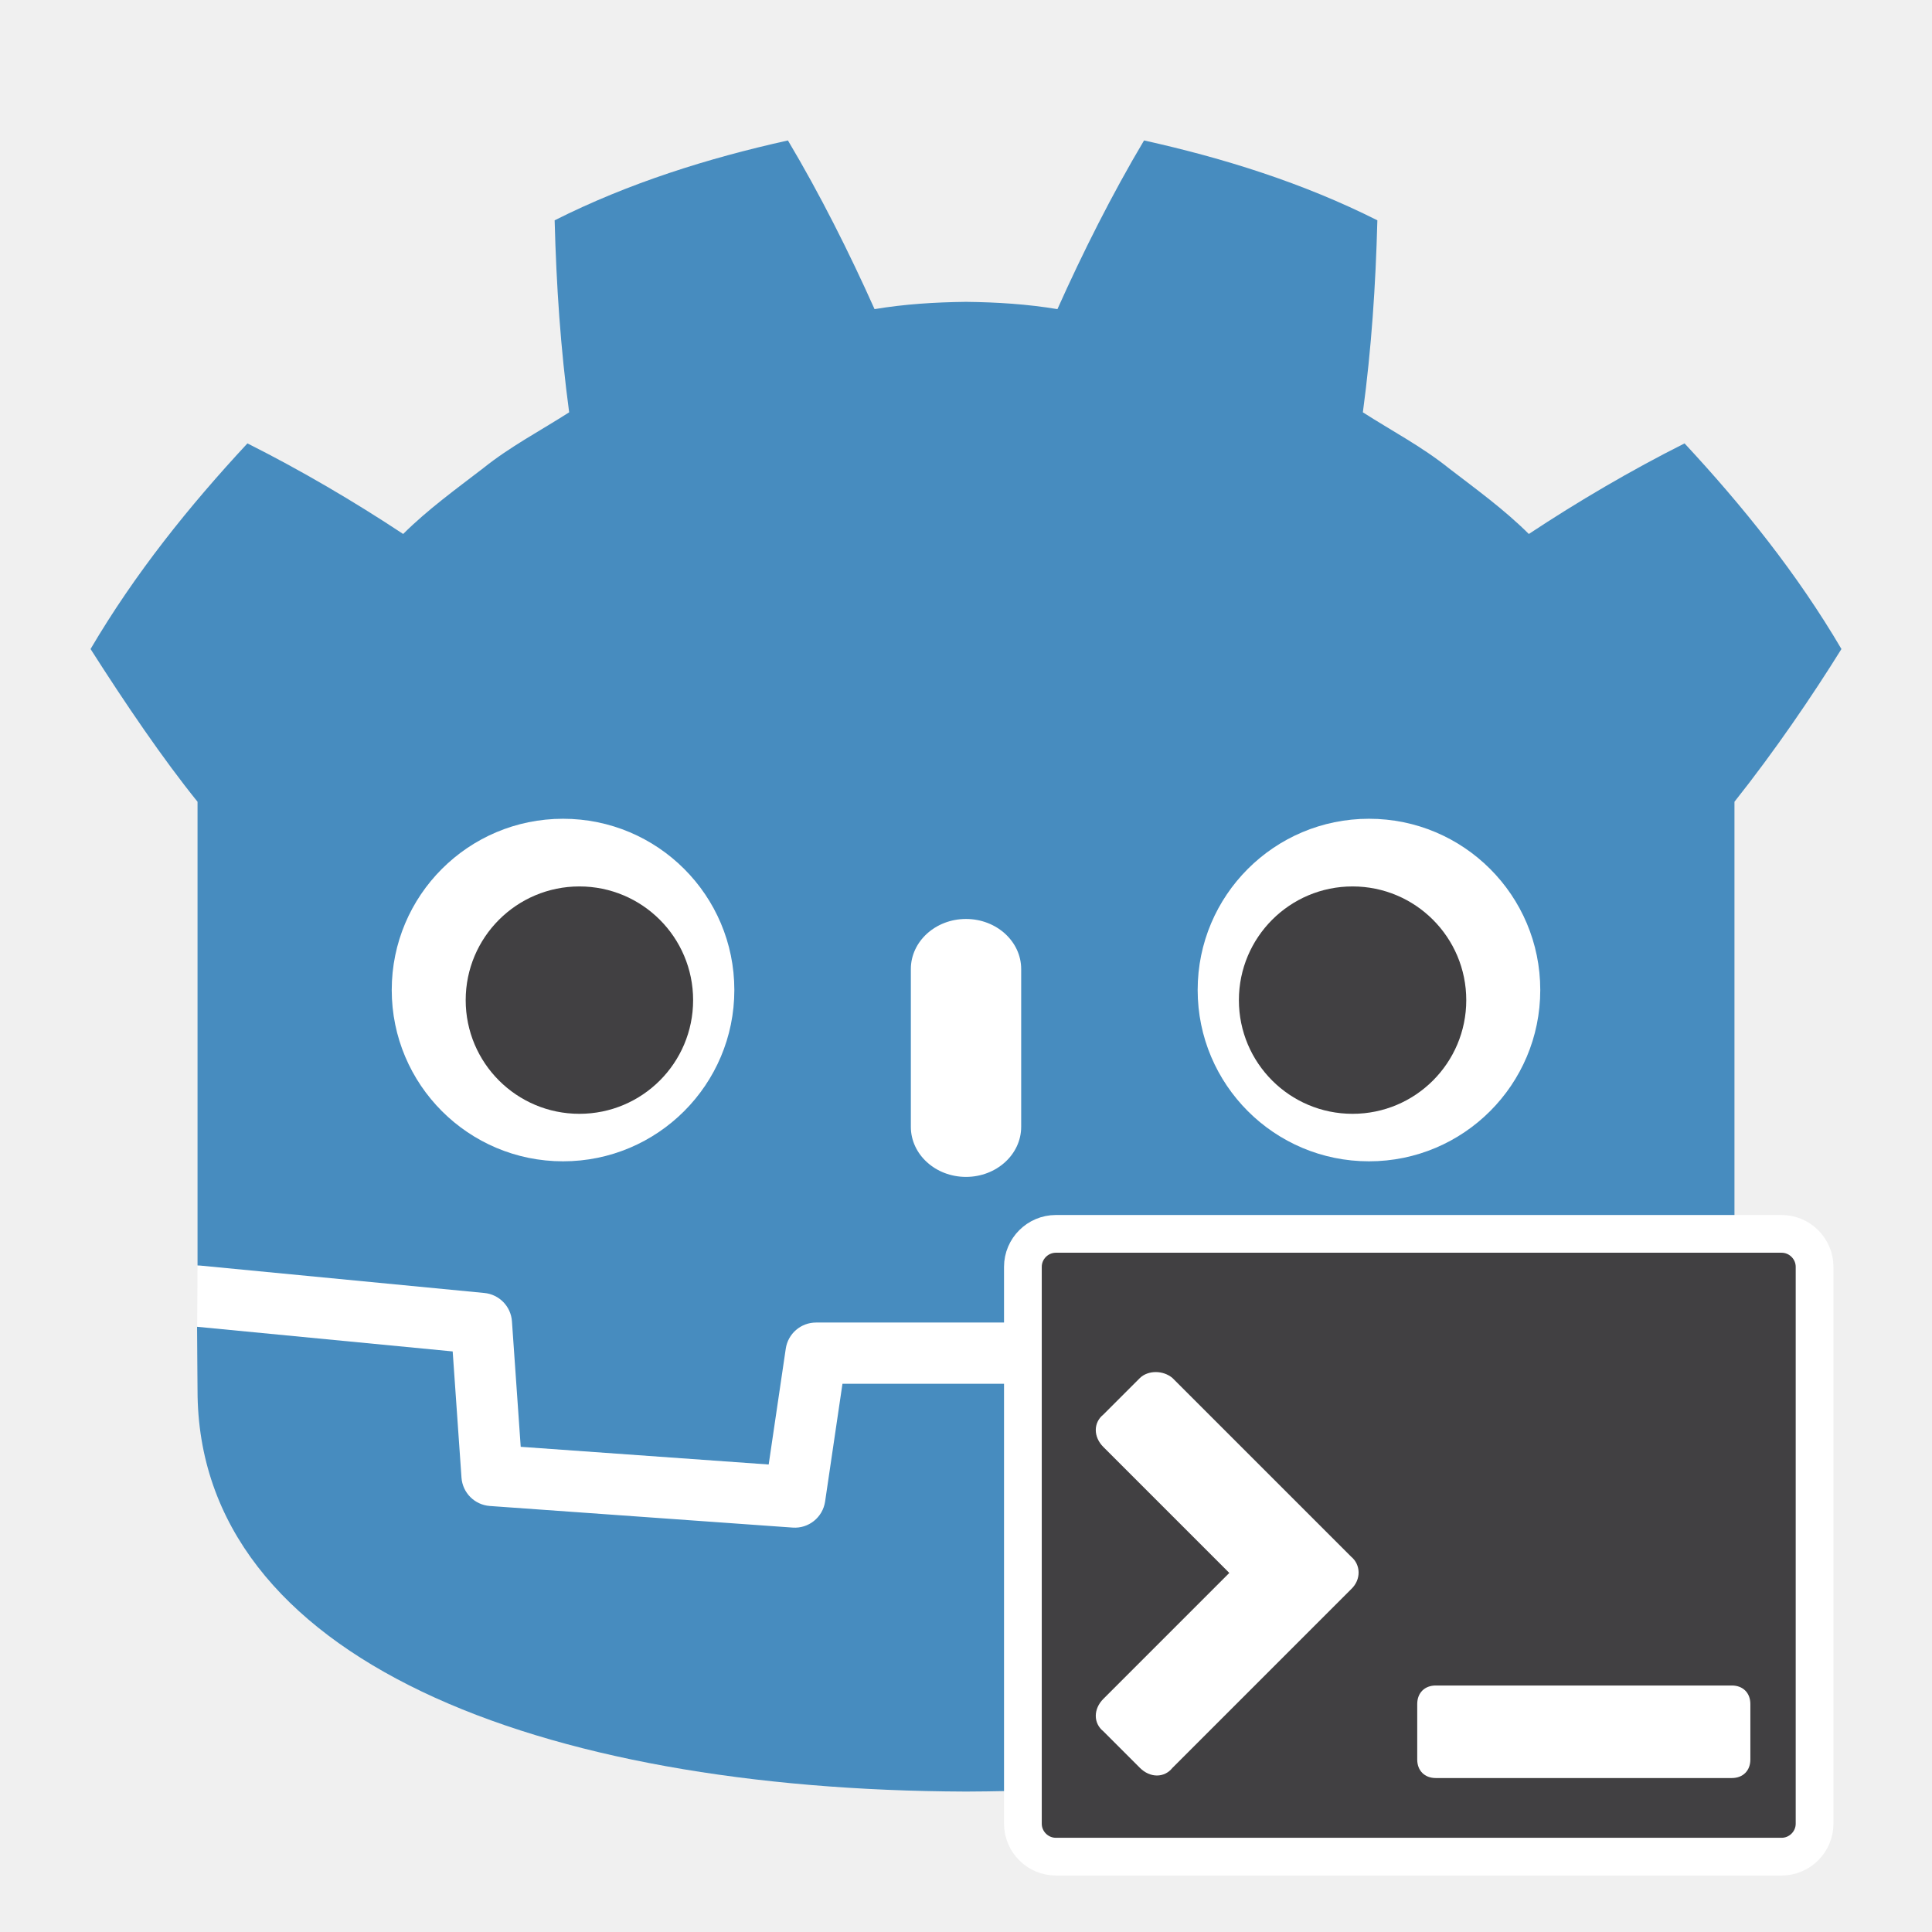
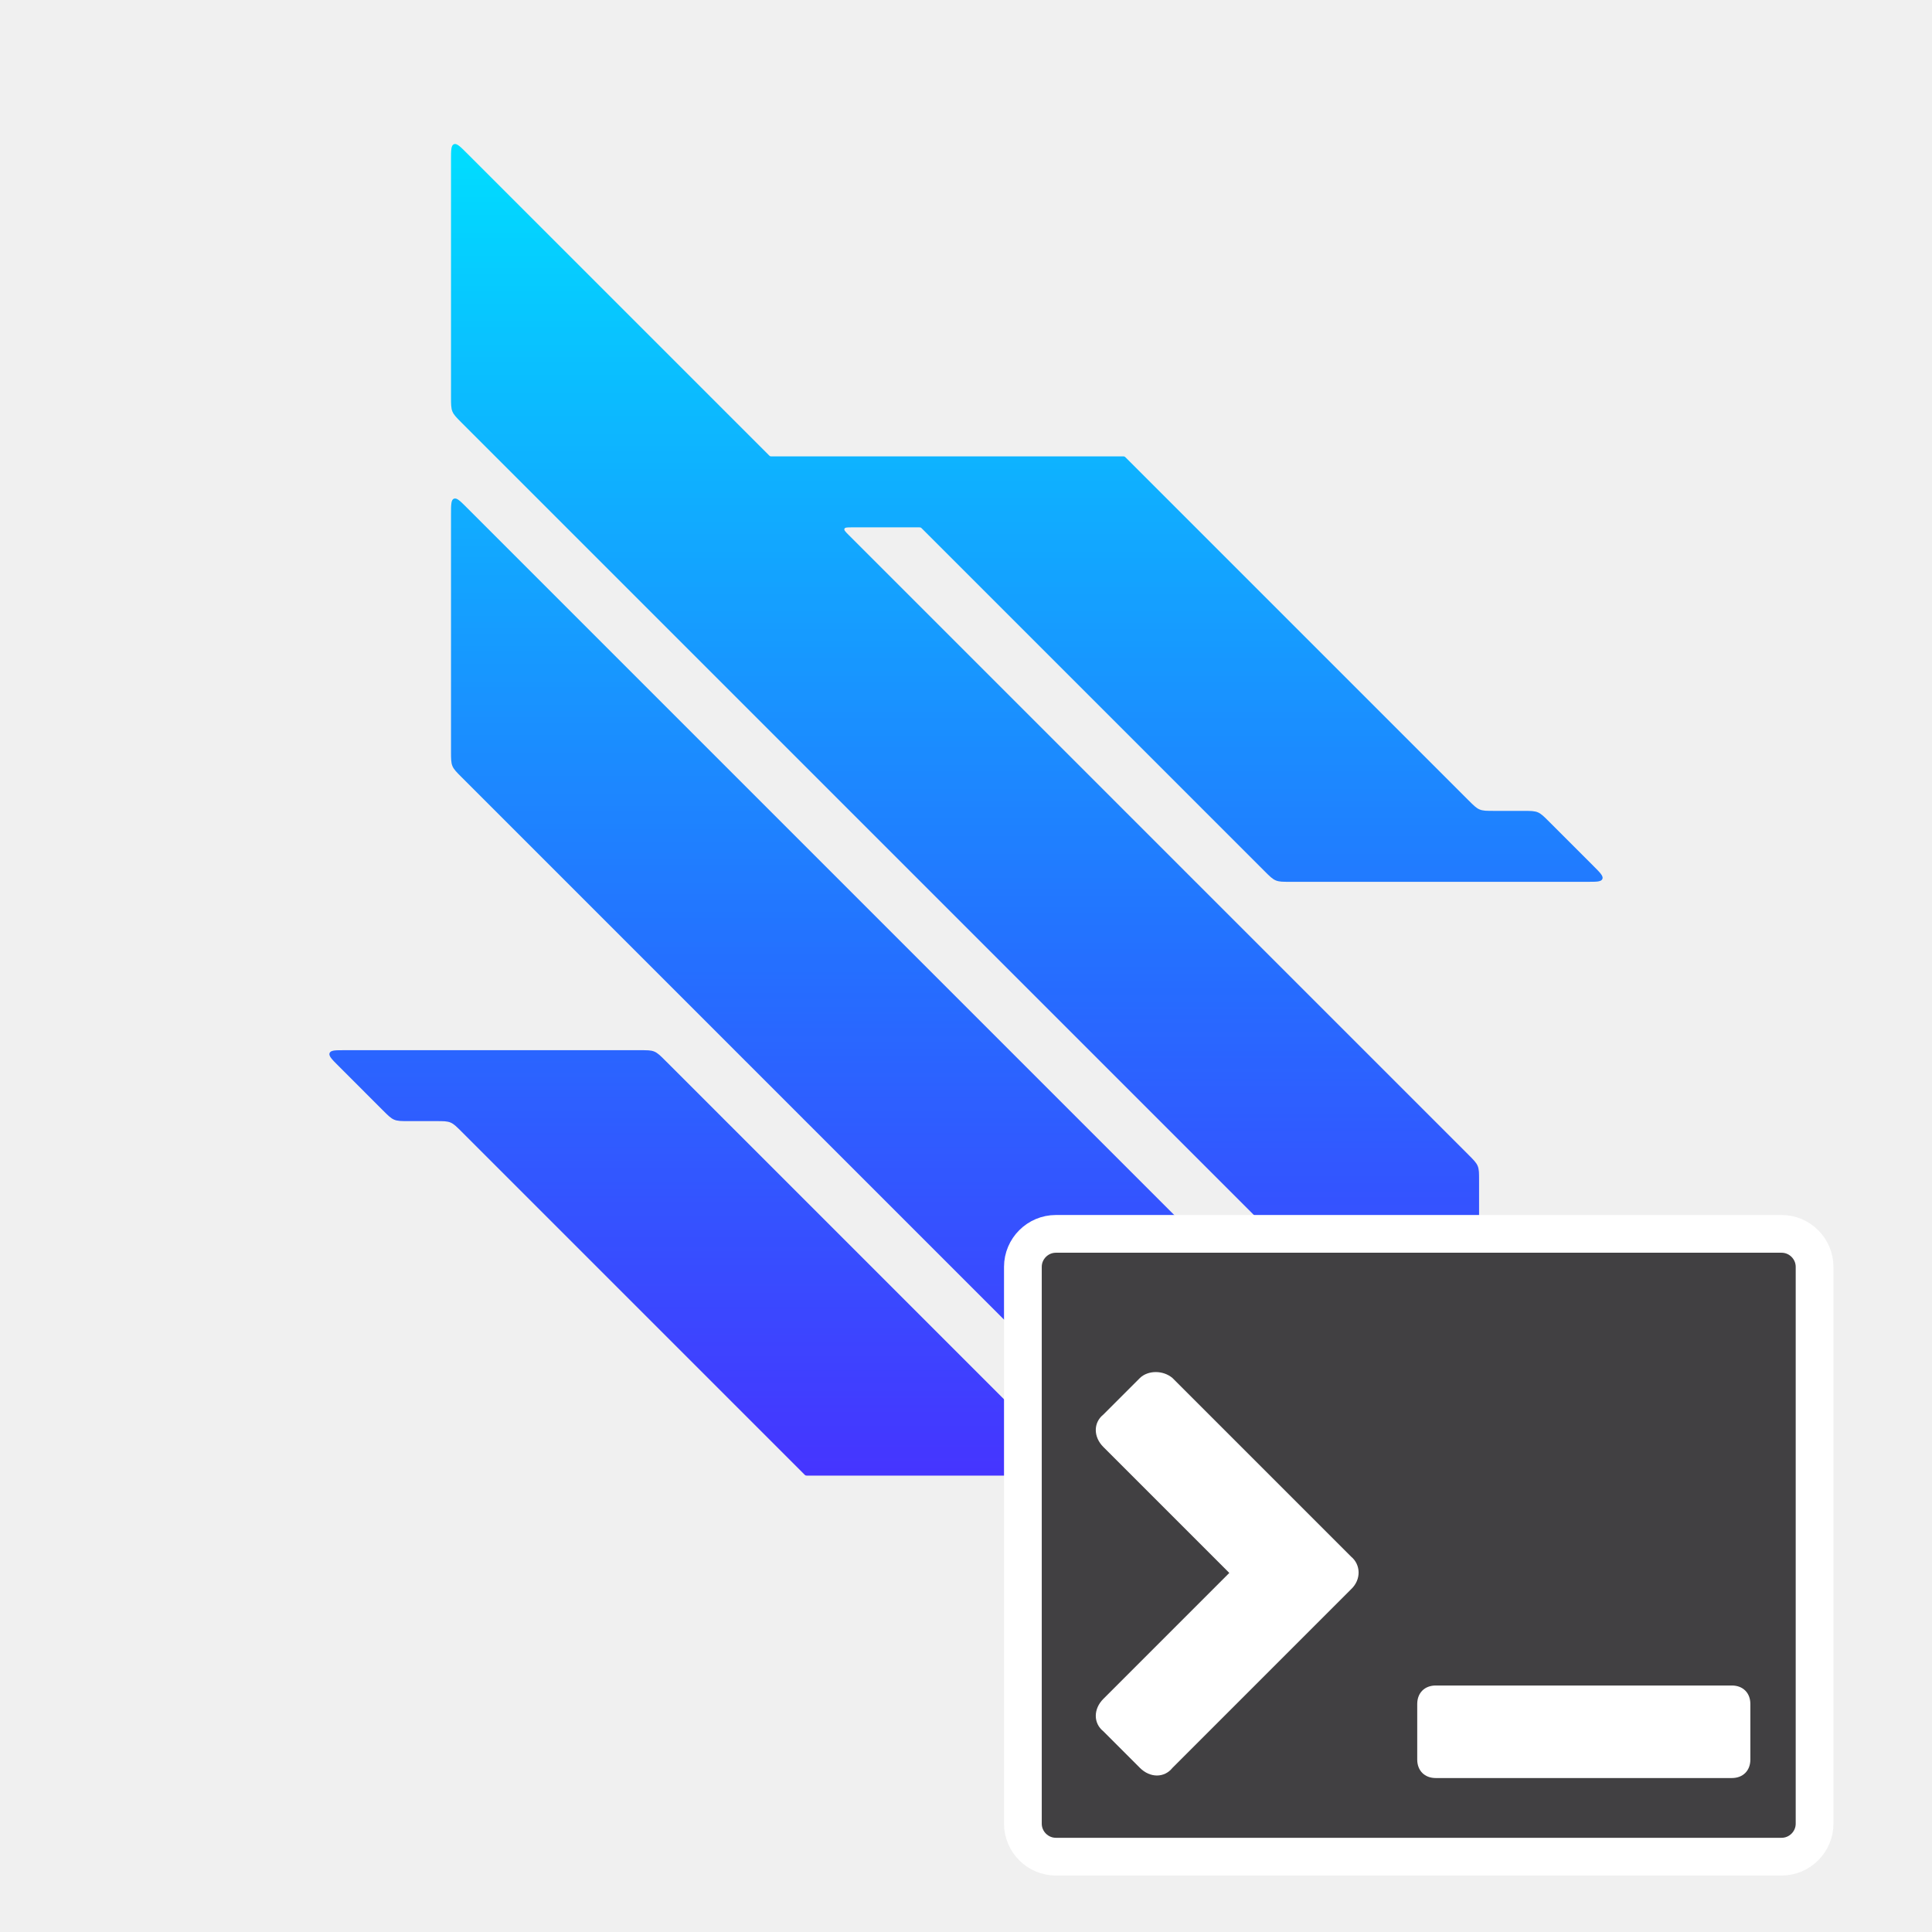
- <svg xmlns="http://www.w3.org/2000/svg" width="1024" height="1024" id="svg3030" version="1.1" xml:space="preserve">
-   <defs id="defs3032" />
-   <g id="layer1" transform="translate(0,-98.51972)">
-     <g id="layer1-6" transform="translate(1.7750003e-7,-2.437298)">
-       <g id="g78-0" transform="matrix(4.162611,0,0,-4.162611,919.2406,771.6719)" style="stroke-width:0.32">
-         <path d="m 0,0 c 0,0 -0.325,1.994 -0.515,1.976 l -36.182,-3.491 c -2.879,-0.278 -5.115,-2.574 -5.317,-5.459 l -0.994,-14.247 -27.992,-1.997 -1.904,12.912 c -0.424,2.872 -2.932,5.037 -5.835,5.037 h -38.188 c -2.902,0 -5.41,-2.165 -5.834,-5.037 l -1.905,-12.912 -27.992,1.997 -0.994,14.247 c -0.202,2.886 -2.438,5.182 -5.317,5.46 l -36.2,3.49 c -0.187,0.018 -0.324,-1.978 -0.511,-1.978 l -0.049,-7.83 30.658,-4.944 1.004,-14.374 c 0.203,-2.91 2.551,-5.263 5.463,-5.472 l 38.551,-2.75 c 0.146,-0.01 0.29,-0.016 0.434,-0.016 2.897,0 5.401,2.166 5.825,5.038 l 1.959,13.286 h 28.005 l 1.959,-13.286 c 0.423,-2.871 2.93,-5.037 5.831,-5.037 0.142,0 0.284,0.005 0.423,0.015 l 38.556,2.75 c 2.911,0.209 5.26,2.562 5.463,5.472 l 1.003,14.374 30.645,4.966 z" style="fill:#ffffff;fill-opacity:1;fill-rule:nonzero;stroke:none;stroke-width:0.32" id="path80-3" />
-       </g>
-       <g id="g82-3-2" transform="matrix(4.162611,0,0,-4.162611,104.6989,525.907)" style="stroke-width:0.32">
-         <path d="m 0,0 v -47.514 -6.035 -5.492 c 0.108,-0.001 0.216,-0.005 0.323,-0.015 l 36.196,-3.49 c 1.896,-0.183 3.382,-1.709 3.514,-3.609 l 1.116,-15.978 31.574,-2.253 2.175,14.747 c 0.282,1.912 1.922,3.329 3.856,3.329 h 38.188 c 1.933,0 3.573,-1.417 3.855,-3.329 l 2.175,-14.747 31.575,2.253 1.115,15.978 c 0.133,1.9 1.618,3.425 3.514,3.609 l 36.182,3.49 c 0.107,0.01 0.214,0.014 0.322,0.015 v 4.711 l 0.015,0.005 V 0 c 5.097,6.416 9.923,13.494 13.621,19.449 -5.651,9.62 -12.575,18.217 -19.976,26.182 -6.864,-3.455 -13.531,-7.369 -19.828,-11.534 -3.151,3.132 -6.7,5.694 -10.186,8.372 -3.425,2.751 -7.285,4.768 -10.946,7.118 1.09,8.117 1.629,16.108 1.846,24.448 -9.446,4.754 -19.519,7.906 -29.708,10.17 -4.068,-6.837 -7.788,-14.241 -11.028,-21.479 -3.842,0.642 -7.702,0.88 -11.567,0.926 v 0.006 c -0.027,0 -0.052,-0.006 -0.075,-0.006 -0.024,0 -0.049,0.006 -0.073,0.006 V 63.652 C 93.903,63.606 90.046,63.368 86.203,62.726 82.965,69.964 79.247,77.368 75.173,84.205 64.989,81.941 54.915,78.789 45.47,74.035 45.686,65.695 46.225,57.704 47.318,49.587 43.65,47.237 39.795,45.22 36.369,42.469 32.888,39.791 29.333,37.229 26.181,34.097 19.884,38.262 13.219,42.176 6.353,45.631 -1.048,37.666 -7.968,29.069 -13.621,19.449 -9.178,12.475 -4.413,5.466 0,0 Z" style="fill:#478cbf;fill-opacity:1;fill-rule:nonzero;stroke:none;stroke-width:0.32" id="path84-6-6" />
-       </g>
-       <g id="g86-7-9" transform="matrix(4.162611,0,0,-4.162611,784.0714,817.2428)" style="stroke-width:0.32">
-         <path d="m 0,0 -1.121,-16.063 c -0.135,-1.936 -1.675,-3.477 -3.611,-3.616 l -38.555,-2.751 c -0.094,-0.007 -0.188,-0.01 -0.281,-0.01 -1.916,0 -3.569,1.406 -3.852,3.33 l -2.211,14.994 H -81.09 l -2.211,-14.994 c -0.297,-2.018 -2.101,-3.469 -4.133,-3.32 l -38.555,2.751 c -1.936,0.139 -3.476,1.68 -3.611,3.616 L -130.721,0 -163.268,3.138 c 0.015,-3.498 0.06,-7.33 0.06,-8.093 0,-34.374 43.605,-50.896 97.781,-51.086 h 0.066 0.067 c 54.176,0.19 97.766,16.712 97.766,51.086 0,0.777 0.047,4.593 0.063,8.093 z" style="fill:#478cbf;fill-opacity:1;fill-rule:nonzero;stroke:none;stroke-width:0.32" id="path88-5-4" />
-       </g>
-       <g id="g90-3-1" transform="matrix(4.162611,0,0,-4.162611,389.2148,625.671)" style="stroke-width:0.32">
-         <path d="m 0,0 c 0,-12.052 -9.765,-21.815 -21.813,-21.815 -12.042,0 -21.81,9.763 -21.81,21.815 0,12.044 9.768,21.802 21.81,21.802 C -9.765,21.802 0,12.044 0,0" style="fill:#ffffff;fill-opacity:1;fill-rule:nonzero;stroke:none;stroke-width:0.32" id="path92-5-3" />
-       </g>
-       <g id="g94-6-7" transform="matrix(4.162611,0,0,-4.162611,367.3669,631.0568)" style="stroke-width:0.32">
-         <path d="m 0,0 c 0,-7.994 -6.479,-14.473 -14.479,-14.473 -7.996,0 -14.479,6.479 -14.479,14.473 0,7.994 6.483,14.479 14.479,14.479 C -6.479,14.479 0,7.994 0,0" style="fill:#414042;fill-opacity:1;fill-rule:nonzero;stroke:none;stroke-width:0.32" id="path96-2-8" />
-       </g>
-       <g id="g98-9-8" transform="matrix(4.162611,0,0,-4.162611,511.9934,724.7395)" style="stroke-width:0.32">
-         <path d="m 0,0 c -3.878,0 -7.021,2.858 -7.021,6.381 v 20.081 c 0,3.52 3.143,6.381 7.021,6.381 3.878,0 7.028,-2.861 7.028,-6.381 V 6.381 C 7.028,2.858 3.878,0 0,0" style="fill:#ffffff;fill-opacity:1;fill-rule:nonzero;stroke:none;stroke-width:0.32" id="path100-1-3" />
-       </g>
-       <g id="g102-2-8" transform="matrix(4.162611,0,0,-4.162611,634.7871,625.671)" style="stroke-width:0.32">
-         <path d="m 0,0 c 0,-12.052 9.765,-21.815 21.815,-21.815 12.041,0 21.808,9.763 21.808,21.815 0,12.044 -9.767,21.802 -21.808,21.802 C 9.765,21.802 0,12.044 0,0" style="fill:#ffffff;fill-opacity:1;fill-rule:nonzero;stroke:none;stroke-width:0.32" id="path104-7-1" />
-       </g>
-       <g id="g106-0-5" transform="matrix(4.162611,0,0,-4.162611,656.6406,631.0568)" style="stroke-width:0.32">
-         <path d="m 0,0 c 0,-7.994 6.477,-14.473 14.471,-14.473 8.002,0 14.479,6.479 14.479,14.473 0,7.994 -6.477,14.479 -14.479,14.479 C 6.477,14.479 0,7.994 0,0" style="fill:#414042;fill-opacity:1;fill-rule:nonzero;stroke:none;stroke-width:0.32" id="path108-9-3" />
-       </g>
-     </g>
-     <path id="path581" style="fill:#414042;fill-opacity:1;stroke-width:20;stroke:#ffffff;stroke-opacity:1;stroke-dasharray:none" d="m 559.637,752.494 c -9.616,0 -17.484,7.868 -17.484,17.484 v 295.125 c 0,9.616 7.868,17.484 17.484,17.484 h 384.641 c 9.616,0 17.484,-7.868 17.484,-17.484 v -295.125 c 0,-9.616 -7.868,-17.484 -17.484,-17.484 z" />
-     <path id="path10" style="fill:#ffffff;fill-opacity:1;stroke:none;stroke-width:10.764" d="m 604.194,828.872 -19.375,19.375 c -5.382,4.306 -5.382,11.841 0,17.223 l 66.736,66.735 -66.736,66.736 c -5.382,5.382 -5.382,12.916 0,17.222 l 19.375,19.375 c 5.382,5.382 12.916,5.382 17.222,0 l 75.336,-75.336 19.385,-19.384 c 5.463,-5.172 5.07,-13.024 0,-17.223 l -19.375,-19.375 -75.347,-75.347 c -4.961,-4.184 -12.912,-4.15 -17.222,0 z" />
-     <path d="M 917.92,991.872 H 760.97 c -5.886,0 -9.809,3.924 -9.809,9.809 v 29.428 c 0,5.886 3.924,9.809 9.809,9.809 h 156.95 c 5.886,0 9.809,-3.924 9.809,-9.809 v -29.428 c 0,-5.886 -3.924,-9.809 -9.809,-9.809 z" fill="url(#paint5_linear)" id="path25" style="fill:#ffffff;fill-opacity:1;stroke-width:9.809" />
+ <svg xmlns="http://www.w3.org/2000/svg" width="100%" height="100%" viewBox="0 0 1024 1024" version="1.1" xml:space="preserve" style="fill-rule:evenodd;clip-rule:evenodd;">
+   <g transform="matrix(3.99258,0,0,3.99258,3.3881,0.950538)">
+     <path d="M112.268,69.765C111.64,69.765 111.326,69.765 111.248,69.953C111.17,70.142 111.392,70.364 111.836,70.808L194.067,153.039C194.774,153.745 195.127,154.098 195.313,154.548C195.499,154.997 195.499,155.496 195.499,156.496L195.499,187.99C195.499,189.246 195.499,189.874 195.122,190.03C194.744,190.187 194.3,189.743 193.412,188.855L60.46,55.903C59.754,55.196 59.401,54.843 59.214,54.394C59.028,53.944 59.028,53.445 59.028,52.446L59.028,20.951C59.028,19.695 59.028,19.067 59.406,18.911C59.783,18.755 60.227,19.199 61.115,20.087L101.202,60.174C101.291,60.262 101.335,60.306 101.391,60.33C101.447,60.353 101.509,60.353 101.634,60.353L148.187,60.352C148.312,60.352 148.374,60.352 148.431,60.376C148.487,60.399 148.531,60.443 148.619,60.531L194.067,105.979C194.774,106.686 195.127,107.039 195.576,107.225C196.025,107.411 196.525,107.411 197.524,107.411L201.342,107.412C202.341,107.412 202.841,107.412 203.29,107.598C203.739,107.784 204.093,108.137 204.799,108.844L210.692,114.737C211.58,115.625 212.024,116.069 211.868,116.446C211.712,116.824 211.084,116.824 209.828,116.824L170.466,116.824C169.467,116.824 168.967,116.824 168.518,116.637C168.069,116.451 167.715,116.098 167.009,115.392L121.561,69.944C121.472,69.855 121.428,69.811 121.372,69.788C121.316,69.765 121.254,69.765 121.129,69.765L112.268,69.765Z" style="fill:url(#_Linear1);fill-rule:nonzero;" />
+     <path d="M112.268,69.765C111.64,69.765 111.326,69.765 111.248,69.953C111.17,70.142 111.392,70.364 111.836,70.808L194.067,153.039C194.774,153.745 195.127,154.098 195.313,154.548C195.499,154.997 195.499,155.496 195.499,156.496L195.499,187.99C195.499,189.246 195.499,189.874 195.122,190.03C194.744,190.187 194.3,189.743 193.412,188.855L60.46,55.903C59.754,55.196 59.401,54.843 59.214,54.394C59.028,53.944 59.028,53.445 59.028,52.446L59.028,20.951C59.028,19.695 59.028,19.067 59.406,18.911C59.783,18.755 60.227,19.199 61.115,20.087L101.202,60.174C101.291,60.262 101.335,60.306 101.391,60.33C101.447,60.353 101.509,60.353 101.634,60.353L148.187,60.352C148.312,60.352 148.374,60.352 148.431,60.376C148.487,60.399 148.531,60.443 148.619,60.531L194.067,105.979C194.774,106.686 195.127,107.039 195.576,107.225C196.025,107.411 196.525,107.411 197.524,107.411L201.342,107.412C202.341,107.412 202.841,107.412 203.29,107.598C203.739,107.784 204.093,108.137 204.799,108.844L210.692,114.737C211.58,115.625 212.024,116.069 211.868,116.446C211.712,116.824 211.084,116.824 209.828,116.824L170.466,116.824C169.467,116.824 168.967,116.824 168.518,116.637C168.069,116.451 167.715,116.098 167.009,115.392L121.561,69.944C121.472,69.855 121.428,69.811 121.372,69.788C121.316,69.765 121.254,69.765 121.129,69.765L112.268,69.765Z" style="fill:rgb(0,87,255);fill-opacity:0.2;fill-rule:nonzero;" />
+     <path d="M59.028,68.01C59.028,66.754 59.028,66.126 59.406,65.97C59.783,65.813 60.227,66.257 61.115,67.145L194.067,200.097C194.774,200.804 195.127,201.157 195.313,201.606C195.499,202.056 195.499,202.555 195.499,203.554L195.499,235.049C195.499,236.305 195.499,236.933 195.122,237.089C194.744,237.245 194.3,236.802 193.412,235.914L153.324,195.825C153.236,195.737 153.192,195.693 153.136,195.67C153.08,195.646 153.017,195.646 152.892,195.646L106.34,195.646C106.215,195.646 106.153,195.646 106.097,195.623C106.041,195.6 105.997,195.556 105.908,195.467L60.46,150.02C59.754,149.313 59.401,148.96 58.951,148.774C58.502,148.588 58.003,148.588 57.003,148.588L53.437,148.588C52.438,148.588 51.938,148.588 51.489,148.402C51.04,148.215 50.686,147.862 49.98,147.156L44.087,141.262C43.199,140.374 42.755,139.93 42.911,139.553C43.067,139.176 43.695,139.176 44.951,139.176L84.062,139.176C85.061,139.176 85.561,139.176 86.01,139.362C86.459,139.548 86.813,139.901 87.519,140.608L132.967,186.056C133.055,186.144 133.099,186.188 133.156,186.211C133.212,186.235 133.274,186.235 133.399,186.235L142.258,186.235C142.886,186.235 143.2,186.235 143.278,186.046C143.356,185.857 143.134,185.635 142.69,185.191L60.46,102.961C59.754,102.255 59.401,101.902 59.214,101.452C59.028,101.003 59.028,100.504 59.028,99.504L59.028,68.01Z" style="fill:url(#_Linear2);fill-rule:nonzero;" />
+     <path d="M59.028,68.01C59.028,66.754 59.028,66.126 59.406,65.97C59.783,65.813 60.227,66.257 61.115,67.145L194.067,200.097C194.774,200.804 195.127,201.157 195.313,201.606C195.499,202.056 195.499,202.555 195.499,203.554L195.499,235.049C195.499,236.305 195.499,236.933 195.122,237.089C194.744,237.245 194.3,236.802 193.412,235.914L153.324,195.825C153.236,195.737 153.192,195.693 153.136,195.67C153.08,195.646 153.017,195.646 152.892,195.646L106.34,195.646C106.215,195.646 106.153,195.646 106.097,195.623C106.041,195.6 105.997,195.556 105.908,195.467L60.46,150.02C59.754,149.313 59.401,148.96 58.951,148.774C58.502,148.588 58.003,148.588 57.003,148.588L53.437,148.588C52.438,148.588 51.938,148.588 51.489,148.402C51.04,148.215 50.686,147.862 49.98,147.156L44.087,141.262C43.199,140.374 42.755,139.93 42.911,139.553C43.067,139.176 43.695,139.176 44.951,139.176L84.062,139.176C85.061,139.176 85.561,139.176 86.01,139.362C86.459,139.548 86.813,139.901 87.519,140.608L132.967,186.056C133.055,186.144 133.099,186.188 133.156,186.211C133.212,186.235 133.274,186.235 133.399,186.235L142.258,186.235C142.886,186.235 143.2,186.235 143.278,186.046C143.356,185.857 143.134,185.635 142.69,185.191L60.46,102.961C59.754,102.255 59.401,101.902 59.214,101.452C59.028,101.003 59.028,100.504 59.028,99.504L59.028,68.01Z" style="fill:rgb(0,87,255);fill-opacity:0.2;fill-rule:nonzero;" />
  </g>
+   <g id="Layer-1" transform="matrix(1,0,0,1,0,-98.5197)">
+     <path id="path581" d="M559.637,752.494C550.021,752.494 542.152,760.363 542.152,769.979L542.152,1065.1C542.152,1074.72 550.021,1082.59 559.637,1082.59L944.277,1082.59C953.893,1082.59 961.762,1074.72 961.762,1065.1L961.762,769.979C961.762,760.363 953.893,752.494 944.277,752.494L559.637,752.494Z" style="fill:rgb(65,64,66);fill-rule:nonzero;stroke:white;stroke-width:20px;" />
+     <path id="path10" d="M604.194,828.872L584.82,848.247C579.438,852.552 579.438,860.088 584.82,865.47L651.556,932.204L584.82,998.94C579.438,1004.32 579.438,1011.86 584.82,1016.16L604.194,1035.54C609.576,1040.92 617.11,1040.92 621.416,1035.54L696.752,960.201L716.137,940.816C721.6,935.644 721.208,927.792 716.137,923.593L696.763,904.219L621.416,828.872C616.455,824.688 608.504,824.722 604.194,828.872Z" style="fill:white;fill-rule:nonzero;" />
+     <path id="path25" d="M917.92,991.872L760.97,991.872C755.084,991.872 751.161,995.796 751.161,1001.68L751.161,1031.11C751.161,1037 755.084,1040.92 760.97,1040.92L917.92,1040.92C923.805,1040.92 927.729,1037 927.729,1031.11L927.729,1001.68C927.729,995.796 923.805,991.872 917.92,991.872Z" style="fill:white;fill-rule:nonzero;" />
+   </g>
+   <defs>
+     <linearGradient id="_Linear1" x1="0" y1="0" x2="1" y2="0" gradientUnits="userSpaceOnUse" gradientTransform="matrix(1.34711e-14,220,-220,1.34711e-14,127.389,18)">
+       <stop offset="0" style="stop-color:rgb(0,255,255);stop-opacity:1" />
+       <stop offset="0.5" style="stop-color:rgb(46,117,255);stop-opacity:1" />
+       <stop offset="1" style="stop-color:rgb(112,0,255);stop-opacity:1" />
+     </linearGradient>
+     <linearGradient id="_Linear2" x1="0" y1="0" x2="1" y2="0" gradientUnits="userSpaceOnUse" gradientTransform="matrix(1.34711e-14,220,-220,1.34711e-14,127.389,18)">
+       <stop offset="0" style="stop-color:rgb(0,255,255);stop-opacity:1" />
+       <stop offset="0.5" style="stop-color:rgb(46,117,255);stop-opacity:1" />
+       <stop offset="1" style="stop-color:rgb(112,0,255);stop-opacity:1" />
+     </linearGradient>
+   </defs>
</svg>
